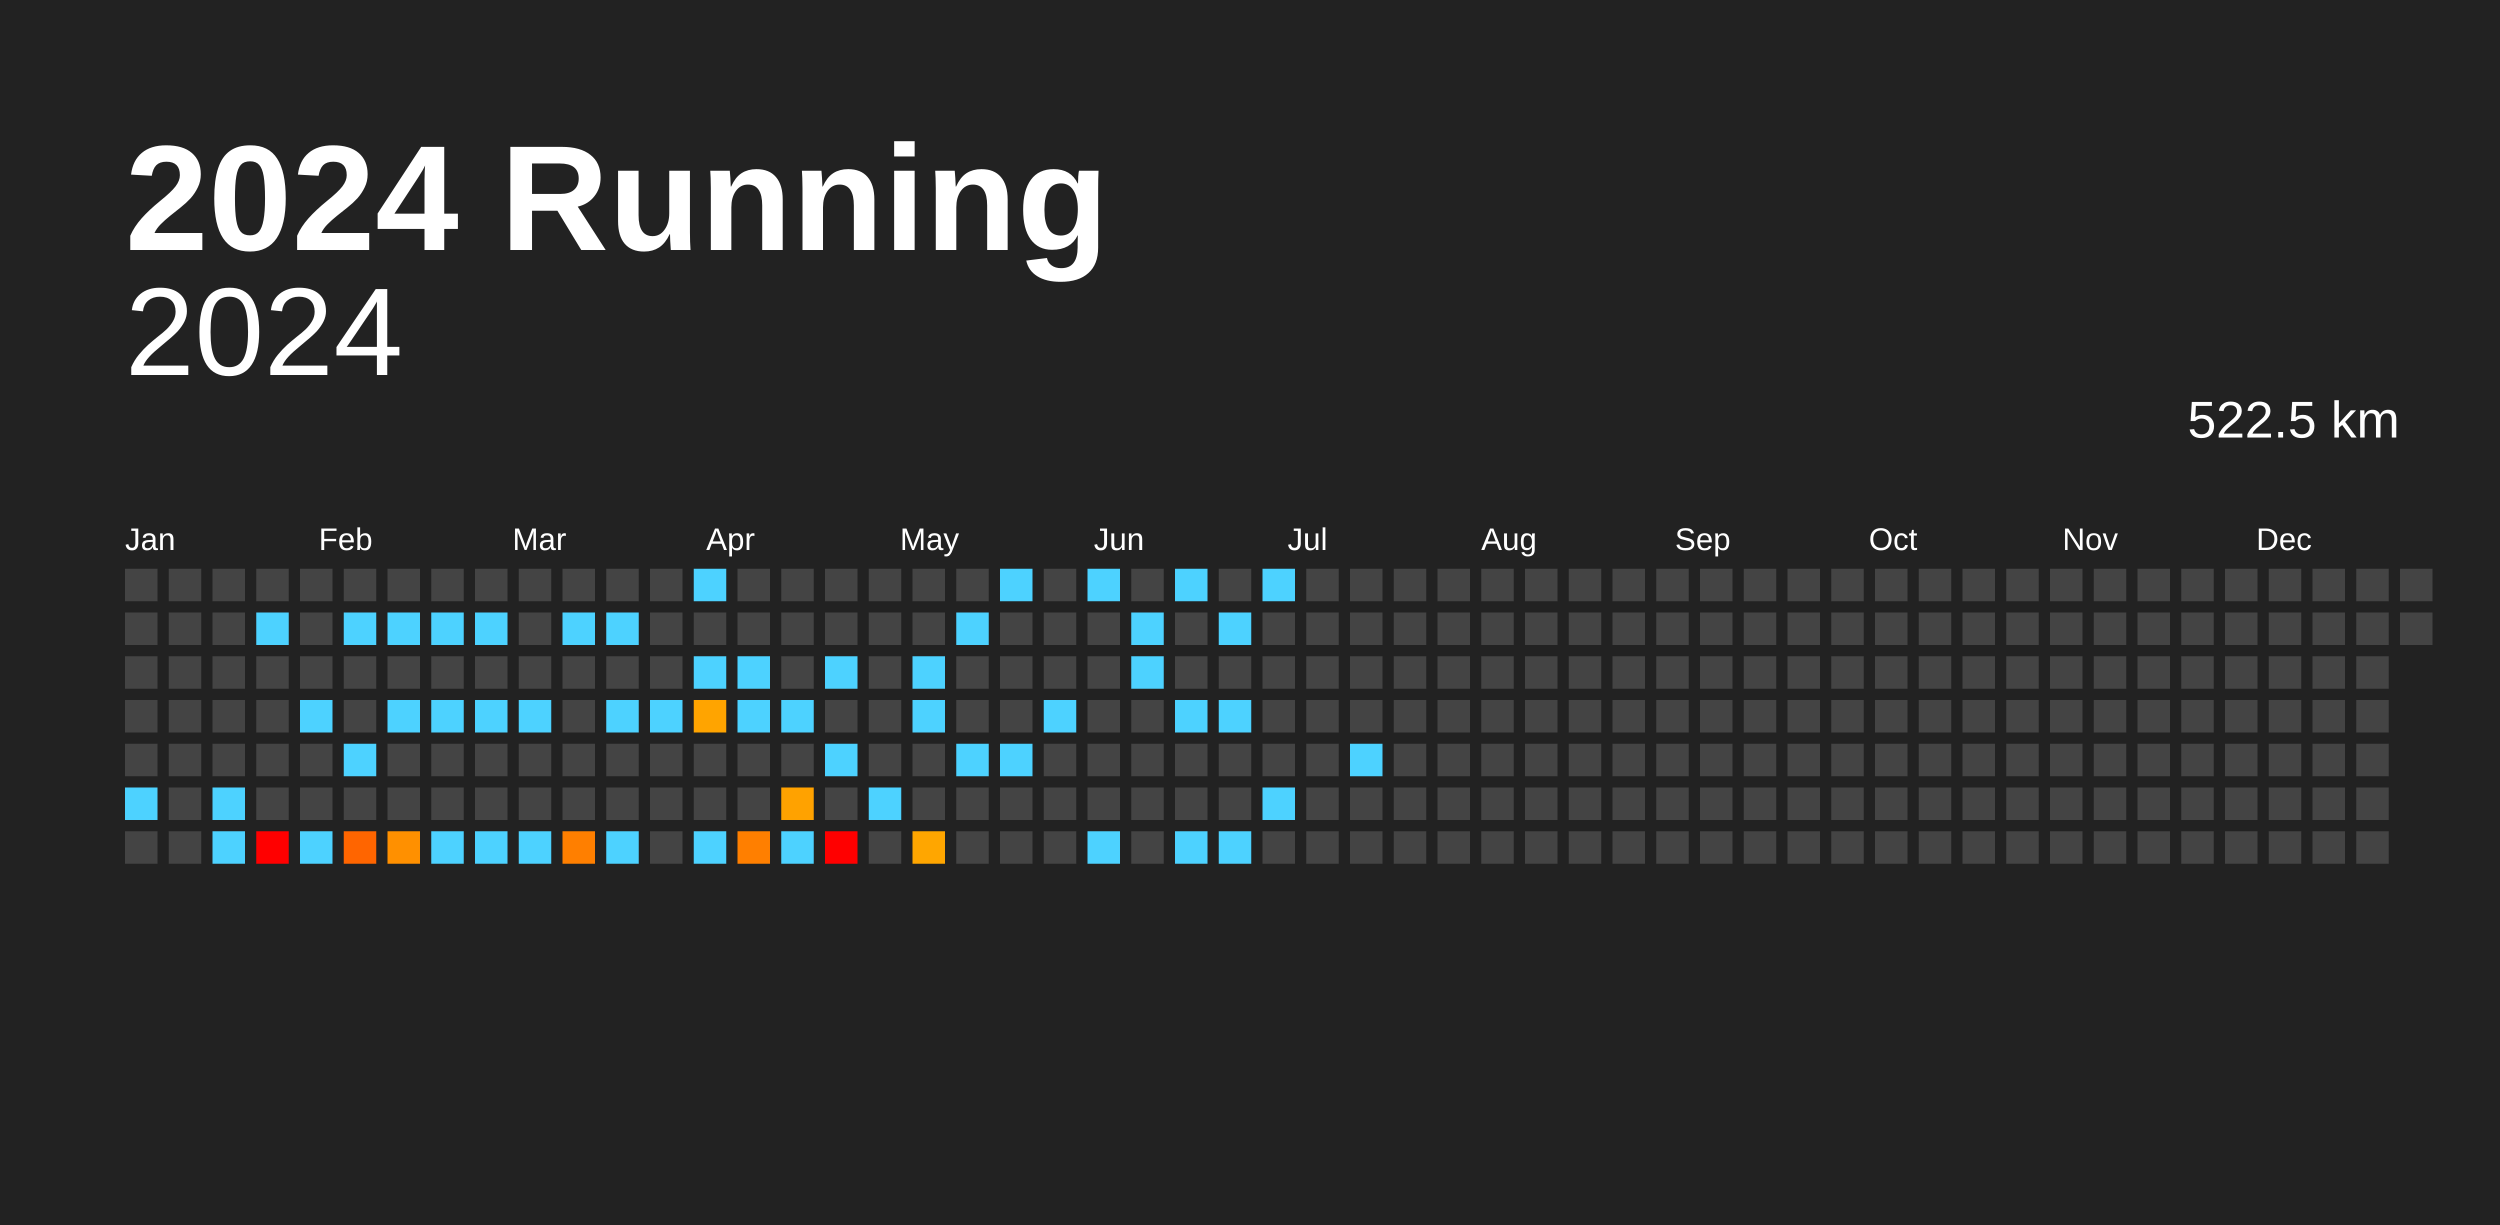
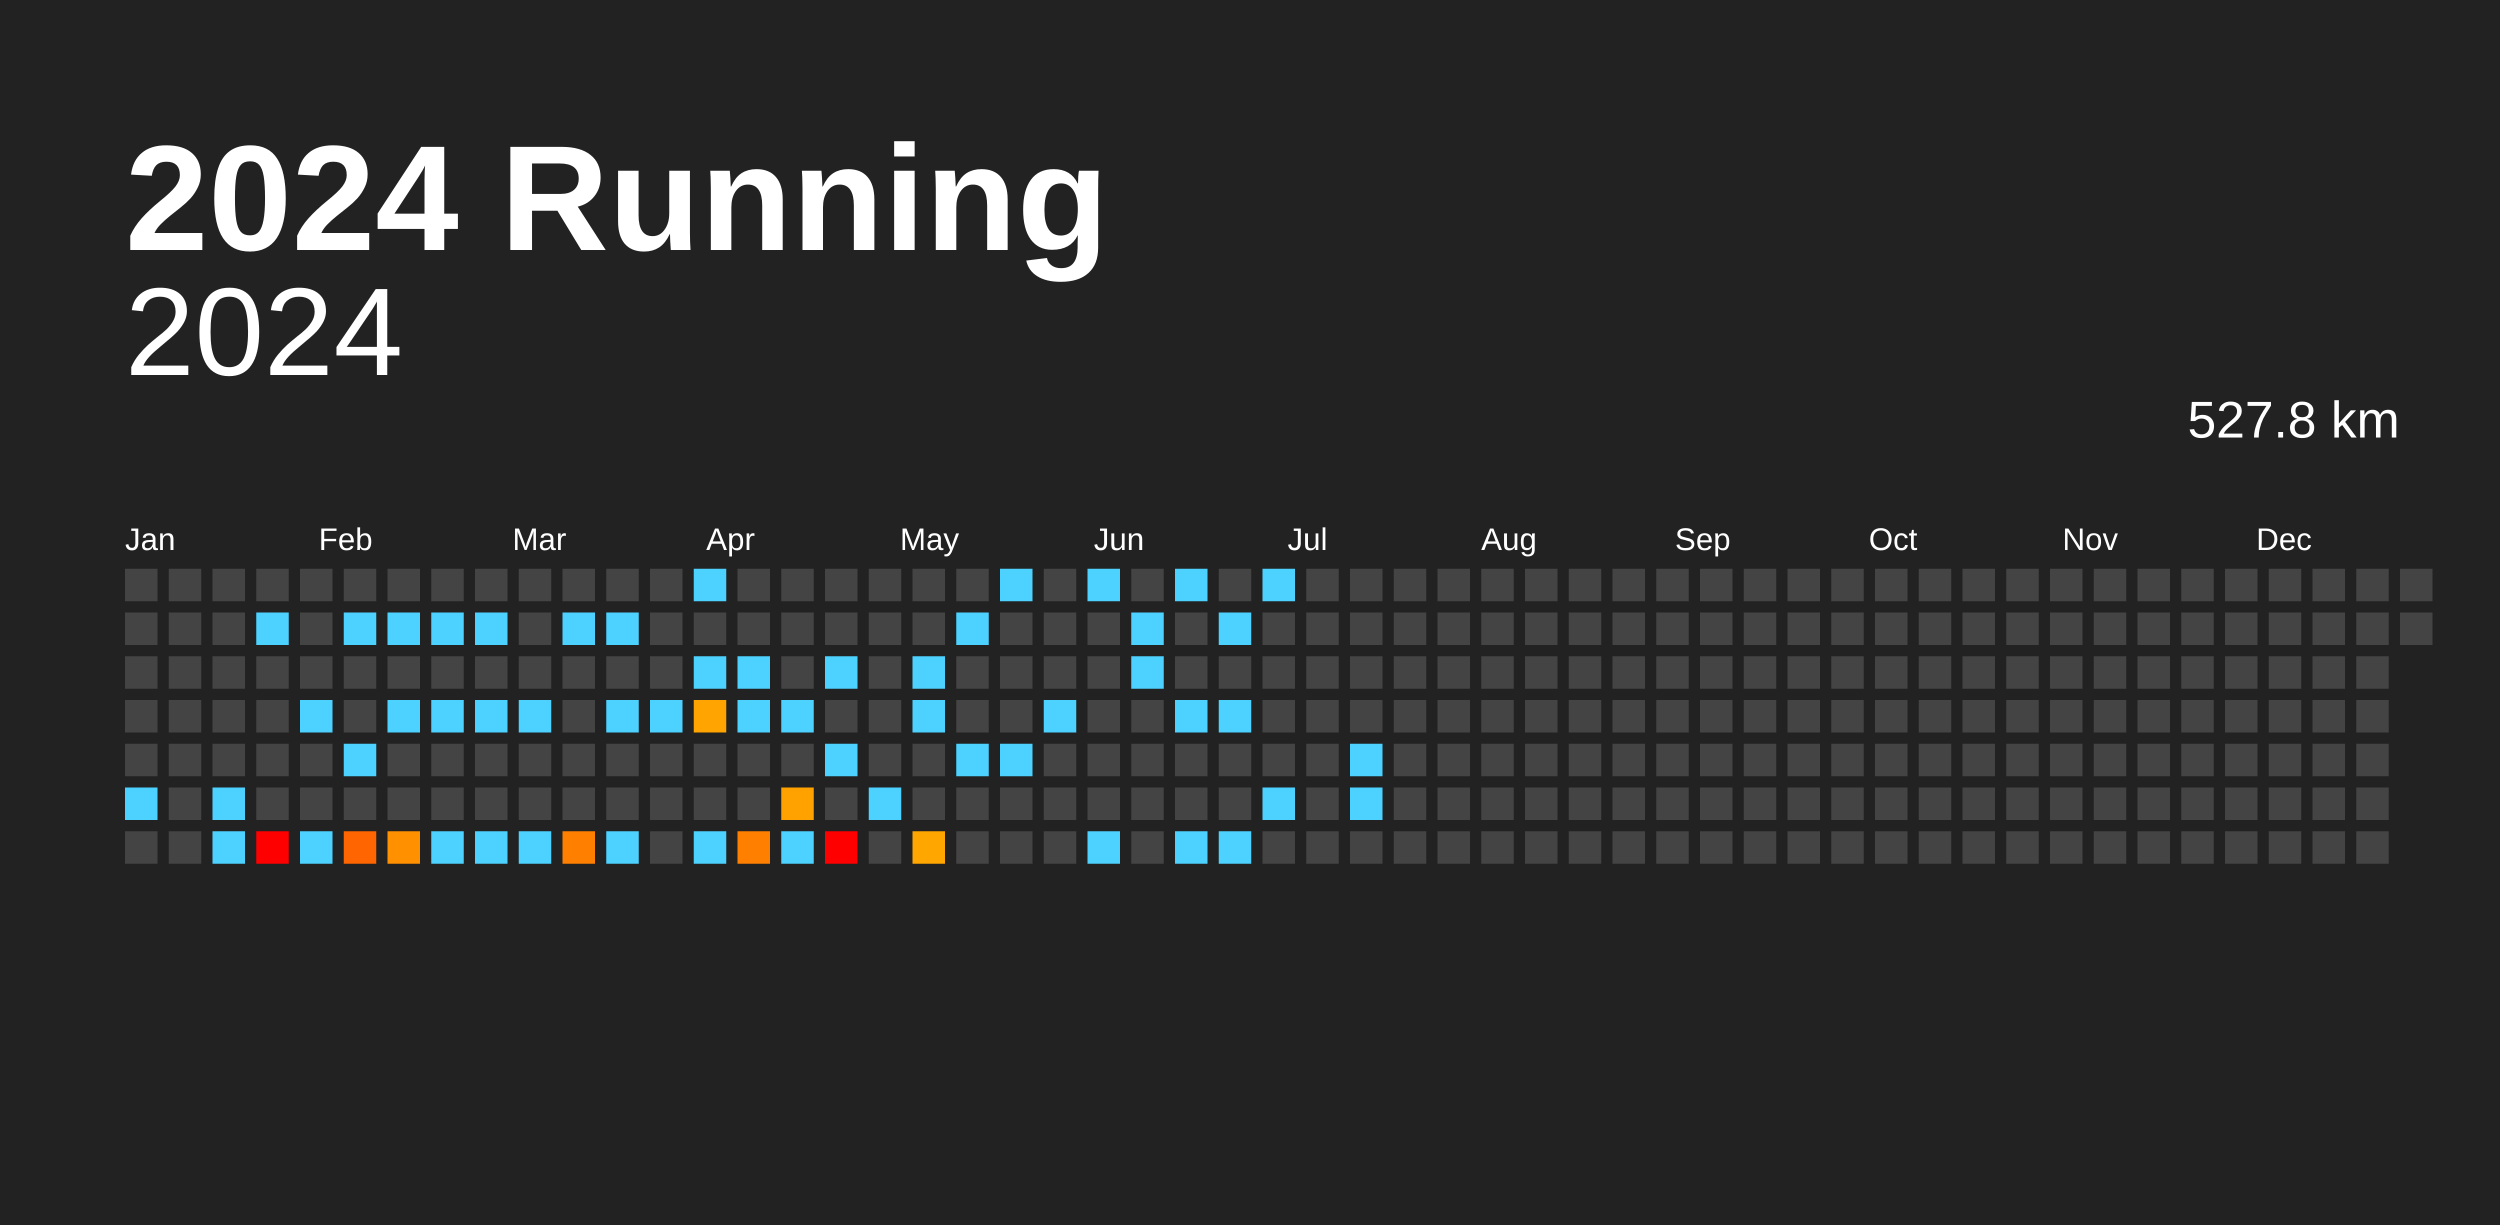
<svg xmlns="http://www.w3.org/2000/svg" baseProfile="full" height="98mm" version="1.1" viewBox="0,0,200,98" width="200mm">
  <defs />
  <rect fill="#222222" height="98" width="200" x="0" y="0" />
  <text fill="#FFFFFF" style="font-size:12px; font-family:Arial; font-weight:bold;" x="10" y="20">2024 Running</text>
  <text alignment-baseline="hanging" fill="#FFFFFF" style="font-size:10.0px; font-family:Arial;" x="10" y="30">2024</text>
-   <text alignment-baseline="hanging" fill="#FFFFFF" style="font-size:4.125px; font-family:Arial;" x="175" y="35">522.5 km</text>
+   <text alignment-baseline="hanging" fill="#FFFFFF" style="font-size:4.125px; font-family:Arial;" x="175" y="35">527.8 km</text>
  <text fill="#FFFFFF" style="font-size:2.5px; font-family:Arial" x="10.0" y="44">Jan</text>
  <text fill="#FFFFFF" style="font-size:2.5px; font-family:Arial" x="25.5" y="44">Feb</text>
  <text fill="#FFFFFF" style="font-size:2.5px; font-family:Arial" x="41.0" y="44">Mar</text>
  <text fill="#FFFFFF" style="font-size:2.5px; font-family:Arial" x="56.5" y="44">Apr</text>
  <text fill="#FFFFFF" style="font-size:2.5px; font-family:Arial" x="72.0" y="44">May</text>
  <text fill="#FFFFFF" style="font-size:2.5px; font-family:Arial" x="87.5" y="44">Jun</text>
  <text fill="#FFFFFF" style="font-size:2.5px; font-family:Arial" x="103.0" y="44">Jul</text>
  <text fill="#FFFFFF" style="font-size:2.5px; font-family:Arial" x="118.5" y="44">Aug</text>
  <text fill="#FFFFFF" style="font-size:2.5px; font-family:Arial" x="134.0" y="44">Sep</text>
  <text fill="#FFFFFF" style="font-size:2.5px; font-family:Arial" x="149.5" y="44">Oct</text>
  <text fill="#FFFFFF" style="font-size:2.5px; font-family:Arial" x="165.0" y="44">Nov</text>
  <text fill="#FFFFFF" style="font-size:2.5px; font-family:Arial" x="180.5" y="44">Dec</text>
  <rect fill="#444444" height="2.6" width="2.6" x="10.0" y="45.5" />
  <rect fill="#444444" height="2.6" width="2.6" x="10.0" y="49.0" />
  <rect fill="#444444" height="2.6" width="2.6" x="10.0" y="52.5" />
  <rect fill="#444444" height="2.6" width="2.6" x="10.0" y="56.0" />
  <rect fill="#444444" height="2.6" width="2.6" x="10.0" y="59.5" />
  <rect fill="#4dd2ff" height="2.6" width="2.6" x="10.0" y="63.0" />
  <rect fill="#444444" height="2.6" width="2.6" x="10.0" y="66.5" />
  <rect fill="#444444" height="2.6" width="2.6" x="13.5" y="45.5" />
  <rect fill="#444444" height="2.6" width="2.6" x="13.5" y="49.0" />
  <rect fill="#444444" height="2.6" width="2.6" x="13.5" y="52.5" />
  <rect fill="#444444" height="2.6" width="2.6" x="13.5" y="56.0" />
  <rect fill="#444444" height="2.6" width="2.6" x="13.5" y="59.5" />
  <rect fill="#444444" height="2.6" width="2.6" x="13.5" y="63.0" />
  <rect fill="#444444" height="2.6" width="2.6" x="13.5" y="66.5" />
  <rect fill="#444444" height="2.6" width="2.6" x="17.0" y="45.5" />
  <rect fill="#444444" height="2.6" width="2.6" x="17.0" y="49.0" />
  <rect fill="#444444" height="2.6" width="2.6" x="17.0" y="52.5" />
  <rect fill="#444444" height="2.6" width="2.6" x="17.0" y="56.0" />
  <rect fill="#444444" height="2.6" width="2.6" x="17.0" y="59.5" />
  <rect fill="#4dd2ff" height="2.6" width="2.6" x="17.0" y="63.0" />
  <rect fill="#4dd2ff" height="2.6" width="2.6" x="17.0" y="66.5" />
  <rect fill="#444444" height="2.6" width="2.6" x="20.5" y="45.5" />
  <rect fill="#4dd2ff" height="2.6" width="2.6" x="20.5" y="49.0" />
  <rect fill="#444444" height="2.6" width="2.6" x="20.5" y="52.5" />
  <rect fill="#444444" height="2.6" width="2.6" x="20.5" y="56.0" />
  <rect fill="#444444" height="2.6" width="2.6" x="20.5" y="59.5" />
  <rect fill="#444444" height="2.6" width="2.6" x="20.5" y="63.0" />
  <rect fill="red" height="2.6" width="2.6" x="20.5" y="66.5" />
  <rect fill="#444444" height="2.6" width="2.6" x="24.0" y="45.5" />
  <rect fill="#444444" height="2.6" width="2.6" x="24.0" y="49.0" />
  <rect fill="#444444" height="2.6" width="2.6" x="24.0" y="52.5" />
  <rect fill="#4dd2ff" height="2.6" width="2.6" x="24.0" y="56.0" />
  <rect fill="#444444" height="2.6" width="2.6" x="24.0" y="59.5" />
  <rect fill="#444444" height="2.6" width="2.6" x="24.0" y="63.0" />
  <rect fill="#4dd2ff" height="2.6" width="2.6" x="24.0" y="66.5" />
  <rect fill="#444444" height="2.6" width="2.6" x="27.5" y="45.5" />
  <rect fill="#4dd2ff" height="2.6" width="2.6" x="27.5" y="49.0" />
  <rect fill="#444444" height="2.6" width="2.6" x="27.5" y="52.5" />
  <rect fill="#444444" height="2.6" width="2.6" x="27.5" y="56.0" />
  <rect fill="#4dd2ff" height="2.6" width="2.6" x="27.5" y="59.5" />
  <rect fill="#444444" height="2.6" width="2.6" x="27.5" y="63.0" />
  <rect fill="#ff6500" height="2.6" width="2.6" x="27.5" y="66.5" />
  <rect fill="#444444" height="2.6" width="2.6" x="31.0" y="45.5" />
  <rect fill="#4dd2ff" height="2.6" width="2.6" x="31.0" y="49.0" />
  <rect fill="#444444" height="2.6" width="2.6" x="31.0" y="52.5" />
  <rect fill="#4dd2ff" height="2.6" width="2.6" x="31.0" y="56.0" />
  <rect fill="#444444" height="2.6" width="2.6" x="31.0" y="59.5" />
  <rect fill="#444444" height="2.6" width="2.6" x="31.0" y="63.0" />
  <rect fill="#ff9000" height="2.6" width="2.6" x="31.0" y="66.5" />
  <rect fill="#444444" height="2.6" width="2.6" x="34.5" y="45.5" />
  <rect fill="#4dd2ff" height="2.6" width="2.6" x="34.5" y="49.0" />
  <rect fill="#444444" height="2.6" width="2.6" x="34.5" y="52.5" />
  <rect fill="#4dd2ff" height="2.6" width="2.6" x="34.5" y="56.0" />
  <rect fill="#444444" height="2.6" width="2.6" x="34.5" y="59.5" />
  <rect fill="#444444" height="2.6" width="2.6" x="34.5" y="63.0" />
  <rect fill="#4dd2ff" height="2.6" width="2.6" x="34.5" y="66.5" />
  <rect fill="#444444" height="2.6" width="2.6" x="38.0" y="45.5" />
  <rect fill="#4dd2ff" height="2.6" width="2.6" x="38.0" y="49.0" />
  <rect fill="#444444" height="2.6" width="2.6" x="38.0" y="52.5" />
  <rect fill="#4dd2ff" height="2.6" width="2.6" x="38.0" y="56.0" />
  <rect fill="#444444" height="2.6" width="2.6" x="38.0" y="59.5" />
  <rect fill="#444444" height="2.6" width="2.6" x="38.0" y="63.0" />
  <rect fill="#4dd2ff" height="2.6" width="2.6" x="38.0" y="66.5" />
  <rect fill="#444444" height="2.6" width="2.6" x="41.5" y="45.5" />
  <rect fill="#444444" height="2.6" width="2.6" x="41.5" y="49.0" />
  <rect fill="#444444" height="2.6" width="2.6" x="41.5" y="52.5" />
  <rect fill="#4dd2ff" height="2.6" width="2.6" x="41.5" y="56.0" />
  <rect fill="#444444" height="2.6" width="2.6" x="41.5" y="59.5" />
  <rect fill="#444444" height="2.6" width="2.6" x="41.5" y="63.0" />
  <rect fill="#4dd2ff" height="2.6" width="2.6" x="41.5" y="66.5" />
  <rect fill="#444444" height="2.6" width="2.6" x="45.0" y="45.5" />
  <rect fill="#4dd2ff" height="2.6" width="2.6" x="45.0" y="49.0" />
  <rect fill="#444444" height="2.6" width="2.6" x="45.0" y="52.5" />
  <rect fill="#444444" height="2.6" width="2.6" x="45.0" y="56.0" />
  <rect fill="#444444" height="2.6" width="2.6" x="45.0" y="59.5" />
  <rect fill="#444444" height="2.6" width="2.6" x="45.0" y="63.0" />
  <rect fill="#ff7f00" height="2.6" width="2.6" x="45.0" y="66.5" />
  <rect fill="#444444" height="2.6" width="2.6" x="48.5" y="45.5" />
  <rect fill="#4dd2ff" height="2.6" width="2.6" x="48.5" y="49.0" />
  <rect fill="#444444" height="2.6" width="2.6" x="48.5" y="52.5" />
  <rect fill="#4dd2ff" height="2.6" width="2.6" x="48.5" y="56.0" />
  <rect fill="#444444" height="2.6" width="2.6" x="48.5" y="59.5" />
  <rect fill="#444444" height="2.6" width="2.6" x="48.5" y="63.0" />
  <rect fill="#4dd2ff" height="2.6" width="2.6" x="48.5" y="66.5" />
  <rect fill="#444444" height="2.6" width="2.6" x="52.0" y="45.5" />
  <rect fill="#444444" height="2.6" width="2.6" x="52.0" y="49.0" />
  <rect fill="#444444" height="2.6" width="2.6" x="52.0" y="52.5" />
  <rect fill="#4dd2ff" height="2.6" width="2.6" x="52.0" y="56.0" />
  <rect fill="#444444" height="2.6" width="2.6" x="52.0" y="59.5" />
  <rect fill="#444444" height="2.6" width="2.6" x="52.0" y="63.0" />
  <rect fill="#444444" height="2.6" width="2.6" x="52.0" y="66.5" />
  <rect fill="#4dd2ff" height="2.6" width="2.6" x="55.5" y="45.5" />
  <rect fill="#444444" height="2.6" width="2.6" x="55.5" y="49.0" />
  <rect fill="#4dd2ff" height="2.6" width="2.6" x="55.5" y="52.5" />
  <rect fill="#ffa400" height="2.6" width="2.6" x="55.5" y="56.0" />
  <rect fill="#444444" height="2.6" width="2.6" x="55.5" y="59.5" />
  <rect fill="#444444" height="2.6" width="2.6" x="55.5" y="63.0" />
  <rect fill="#4dd2ff" height="2.6" width="2.6" x="55.5" y="66.5" />
  <rect fill="#444444" height="2.6" width="2.6" x="59.0" y="45.5" />
  <rect fill="#444444" height="2.6" width="2.6" x="59.0" y="49.0" />
  <rect fill="#4dd2ff" height="2.6" width="2.6" x="59.0" y="52.5" />
  <rect fill="#4dd2ff" height="2.6" width="2.6" x="59.0" y="56.0" />
  <rect fill="#444444" height="2.6" width="2.6" x="59.0" y="59.5" />
  <rect fill="#444444" height="2.6" width="2.6" x="59.0" y="63.0" />
  <rect fill="#ff7f00" height="2.6" width="2.6" x="59.0" y="66.5" />
  <rect fill="#444444" height="2.6" width="2.6" x="62.5" y="45.5" />
  <rect fill="#444444" height="2.6" width="2.6" x="62.5" y="49.0" />
  <rect fill="#444444" height="2.6" width="2.6" x="62.5" y="52.5" />
  <rect fill="#4dd2ff" height="2.6" width="2.6" x="62.5" y="56.0" />
  <rect fill="#444444" height="2.6" width="2.6" x="62.5" y="59.5" />
  <rect fill="#ffa200" height="2.6" width="2.6" x="62.5" y="63.0" />
  <rect fill="#4dd2ff" height="2.6" width="2.6" x="62.5" y="66.5" />
  <rect fill="#444444" height="2.6" width="2.6" x="66.0" y="45.5" />
  <rect fill="#444444" height="2.6" width="2.6" x="66.0" y="49.0" />
  <rect fill="#4dd2ff" height="2.6" width="2.6" x="66.0" y="52.5" />
  <rect fill="#444444" height="2.6" width="2.6" x="66.0" y="56.0" />
  <rect fill="#4dd2ff" height="2.6" width="2.6" x="66.0" y="59.5" />
  <rect fill="#444444" height="2.6" width="2.6" x="66.0" y="63.0" />
  <rect fill="red" height="2.6" width="2.6" x="66.0" y="66.5" />
  <rect fill="#444444" height="2.6" width="2.6" x="69.5" y="45.5" />
  <rect fill="#444444" height="2.6" width="2.6" x="69.5" y="49.0" />
  <rect fill="#444444" height="2.6" width="2.6" x="69.5" y="52.5" />
  <rect fill="#444444" height="2.6" width="2.6" x="69.5" y="56.0" />
  <rect fill="#444444" height="2.6" width="2.6" x="69.5" y="59.5" />
  <rect fill="#4dd2ff" height="2.6" width="2.6" x="69.5" y="63.0" />
  <rect fill="#444444" height="2.6" width="2.6" x="69.5" y="66.5" />
  <rect fill="#444444" height="2.6" width="2.6" x="73.0" y="45.5" />
  <rect fill="#444444" height="2.6" width="2.6" x="73.0" y="49.0" />
  <rect fill="#4dd2ff" height="2.6" width="2.6" x="73.0" y="52.5" />
  <rect fill="#4dd2ff" height="2.6" width="2.6" x="73.0" y="56.0" />
  <rect fill="#444444" height="2.6" width="2.6" x="73.0" y="59.5" />
  <rect fill="#444444" height="2.6" width="2.6" x="73.0" y="63.0" />
  <rect fill="#ffa600" height="2.6" width="2.6" x="73.0" y="66.5" />
  <rect fill="#444444" height="2.6" width="2.6" x="76.5" y="45.5" />
  <rect fill="#4dd2ff" height="2.6" width="2.6" x="76.5" y="49.0" />
  <rect fill="#444444" height="2.6" width="2.6" x="76.5" y="52.5" />
  <rect fill="#444444" height="2.6" width="2.6" x="76.5" y="56.0" />
  <rect fill="#4dd2ff" height="2.6" width="2.6" x="76.5" y="59.5" />
  <rect fill="#444444" height="2.6" width="2.6" x="76.5" y="63.0" />
  <rect fill="#444444" height="2.6" width="2.6" x="76.5" y="66.5" />
  <rect fill="#4dd2ff" height="2.6" width="2.6" x="80.0" y="45.5" />
  <rect fill="#444444" height="2.6" width="2.6" x="80.0" y="49.0" />
  <rect fill="#444444" height="2.6" width="2.6" x="80.0" y="52.5" />
  <rect fill="#444444" height="2.6" width="2.6" x="80.0" y="56.0" />
  <rect fill="#4dd2ff" height="2.6" width="2.6" x="80.0" y="59.5" />
  <rect fill="#444444" height="2.6" width="2.6" x="80.0" y="63.0" />
  <rect fill="#444444" height="2.6" width="2.6" x="80.0" y="66.5" />
  <rect fill="#444444" height="2.6" width="2.6" x="83.5" y="45.5" />
  <rect fill="#444444" height="2.6" width="2.6" x="83.5" y="49.0" />
  <rect fill="#444444" height="2.6" width="2.6" x="83.5" y="52.5" />
  <rect fill="#4dd2ff" height="2.6" width="2.6" x="83.5" y="56.0" />
  <rect fill="#444444" height="2.6" width="2.6" x="83.5" y="59.5" />
  <rect fill="#444444" height="2.6" width="2.6" x="83.5" y="63.0" />
  <rect fill="#444444" height="2.6" width="2.6" x="83.5" y="66.5" />
  <rect fill="#4dd2ff" height="2.6" width="2.6" x="87.0" y="45.5" />
  <rect fill="#444444" height="2.6" width="2.6" x="87.0" y="49.0" />
  <rect fill="#444444" height="2.6" width="2.6" x="87.0" y="52.5" />
  <rect fill="#444444" height="2.6" width="2.6" x="87.0" y="56.0" />
  <rect fill="#444444" height="2.6" width="2.6" x="87.0" y="59.5" />
  <rect fill="#444444" height="2.6" width="2.6" x="87.0" y="63.0" />
  <rect fill="#4dd2ff" height="2.6" width="2.6" x="87.0" y="66.5" />
  <rect fill="#444444" height="2.6" width="2.6" x="90.5" y="45.5" />
  <rect fill="#4dd2ff" height="2.6" width="2.6" x="90.5" y="49.0" />
  <rect fill="#4dd2ff" height="2.6" width="2.6" x="90.5" y="52.5" />
  <rect fill="#444444" height="2.6" width="2.6" x="90.5" y="56.0" />
  <rect fill="#444444" height="2.6" width="2.6" x="90.5" y="59.5" />
  <rect fill="#444444" height="2.6" width="2.6" x="90.5" y="63.0" />
  <rect fill="#444444" height="2.6" width="2.6" x="90.5" y="66.5" />
  <rect fill="#4dd2ff" height="2.6" width="2.6" x="94.0" y="45.5" />
  <rect fill="#444444" height="2.6" width="2.6" x="94.0" y="49.0" />
  <rect fill="#444444" height="2.6" width="2.6" x="94.0" y="52.5" />
  <rect fill="#4dd2ff" height="2.6" width="2.6" x="94.0" y="56.0" />
  <rect fill="#444444" height="2.6" width="2.6" x="94.0" y="59.5" />
  <rect fill="#444444" height="2.6" width="2.6" x="94.0" y="63.0" />
  <rect fill="#4dd2ff" height="2.6" width="2.6" x="94.0" y="66.5" />
  <rect fill="#444444" height="2.6" width="2.6" x="97.5" y="45.5" />
  <rect fill="#4dd2ff" height="2.6" width="2.6" x="97.5" y="49.0" />
  <rect fill="#444444" height="2.6" width="2.6" x="97.5" y="52.5" />
  <rect fill="#4dd2ff" height="2.6" width="2.6" x="97.5" y="56.0" />
  <rect fill="#444444" height="2.6" width="2.6" x="97.5" y="59.5" />
  <rect fill="#444444" height="2.6" width="2.6" x="97.5" y="63.0" />
  <rect fill="#4dd2ff" height="2.6" width="2.6" x="97.5" y="66.5" />
  <rect fill="#4dd2ff" height="2.6" width="2.6" x="101.0" y="45.5" />
  <rect fill="#444444" height="2.6" width="2.6" x="101.0" y="49.0" />
  <rect fill="#444444" height="2.6" width="2.6" x="101.0" y="52.5" />
  <rect fill="#444444" height="2.6" width="2.6" x="101.0" y="56.0" />
  <rect fill="#444444" height="2.6" width="2.6" x="101.0" y="59.5" />
  <rect fill="#4dd2ff" height="2.6" width="2.6" x="101.0" y="63.0" />
  <rect fill="#444444" height="2.6" width="2.6" x="101.0" y="66.5" />
  <rect fill="#444444" height="2.6" width="2.6" x="104.5" y="45.5" />
  <rect fill="#444444" height="2.6" width="2.6" x="104.5" y="49.0" />
  <rect fill="#444444" height="2.6" width="2.6" x="104.5" y="52.5" />
  <rect fill="#444444" height="2.6" width="2.6" x="104.5" y="56.0" />
  <rect fill="#444444" height="2.6" width="2.6" x="104.5" y="59.5" />
  <rect fill="#444444" height="2.6" width="2.6" x="104.5" y="63.0" />
  <rect fill="#444444" height="2.6" width="2.6" x="104.5" y="66.5" />
  <rect fill="#444444" height="2.6" width="2.6" x="108.0" y="45.5" />
  <rect fill="#444444" height="2.6" width="2.6" x="108.0" y="49.0" />
  <rect fill="#444444" height="2.6" width="2.6" x="108.0" y="52.5" />
  <rect fill="#444444" height="2.6" width="2.6" x="108.0" y="56.0" />
  <rect fill="#4dd2ff" height="2.6" width="2.6" x="108.0" y="59.5" />
-   <rect fill="#444444" height="2.6" width="2.6" x="108.0" y="63.0" />
+   <rect fill="#4dd2ff" height="2.6" width="2.6" x="108.0" y="63.0" />
  <rect fill="#444444" height="2.6" width="2.6" x="108.0" y="66.5" />
  <rect fill="#444444" height="2.6" width="2.6" x="111.5" y="45.5" />
  <rect fill="#444444" height="2.6" width="2.6" x="111.5" y="49.0" />
  <rect fill="#444444" height="2.6" width="2.6" x="111.5" y="52.5" />
  <rect fill="#444444" height="2.6" width="2.6" x="111.5" y="56.0" />
  <rect fill="#444444" height="2.6" width="2.6" x="111.5" y="59.5" />
  <rect fill="#444444" height="2.6" width="2.6" x="111.5" y="63.0" />
  <rect fill="#444444" height="2.6" width="2.6" x="111.5" y="66.5" />
  <rect fill="#444444" height="2.6" width="2.6" x="115.0" y="45.5" />
  <rect fill="#444444" height="2.6" width="2.6" x="115.0" y="49.0" />
  <rect fill="#444444" height="2.6" width="2.6" x="115.0" y="52.5" />
  <rect fill="#444444" height="2.6" width="2.6" x="115.0" y="56.0" />
  <rect fill="#444444" height="2.6" width="2.6" x="115.0" y="59.5" />
  <rect fill="#444444" height="2.6" width="2.6" x="115.0" y="63.0" />
  <rect fill="#444444" height="2.6" width="2.6" x="115.0" y="66.5" />
  <rect fill="#444444" height="2.6" width="2.6" x="118.5" y="45.5" />
  <rect fill="#444444" height="2.6" width="2.6" x="118.5" y="49.0" />
  <rect fill="#444444" height="2.6" width="2.6" x="118.5" y="52.5" />
  <rect fill="#444444" height="2.6" width="2.6" x="118.5" y="56.0" />
  <rect fill="#444444" height="2.6" width="2.6" x="118.5" y="59.5" />
  <rect fill="#444444" height="2.6" width="2.6" x="118.5" y="63.0" />
  <rect fill="#444444" height="2.6" width="2.6" x="118.5" y="66.5" />
  <rect fill="#444444" height="2.6" width="2.6" x="122.0" y="45.5" />
  <rect fill="#444444" height="2.6" width="2.6" x="122.0" y="49.0" />
  <rect fill="#444444" height="2.6" width="2.6" x="122.0" y="52.5" />
  <rect fill="#444444" height="2.6" width="2.6" x="122.0" y="56.0" />
  <rect fill="#444444" height="2.6" width="2.6" x="122.0" y="59.5" />
  <rect fill="#444444" height="2.6" width="2.6" x="122.0" y="63.0" />
  <rect fill="#444444" height="2.6" width="2.6" x="122.0" y="66.5" />
  <rect fill="#444444" height="2.6" width="2.6" x="125.5" y="45.5" />
  <rect fill="#444444" height="2.6" width="2.6" x="125.5" y="49.0" />
  <rect fill="#444444" height="2.6" width="2.6" x="125.5" y="52.5" />
  <rect fill="#444444" height="2.6" width="2.6" x="125.5" y="56.0" />
  <rect fill="#444444" height="2.6" width="2.6" x="125.5" y="59.5" />
  <rect fill="#444444" height="2.6" width="2.6" x="125.5" y="63.0" />
  <rect fill="#444444" height="2.6" width="2.6" x="125.5" y="66.5" />
  <rect fill="#444444" height="2.6" width="2.6" x="129.0" y="45.5" />
  <rect fill="#444444" height="2.6" width="2.6" x="129.0" y="49.0" />
  <rect fill="#444444" height="2.6" width="2.6" x="129.0" y="52.5" />
  <rect fill="#444444" height="2.6" width="2.6" x="129.0" y="56.0" />
  <rect fill="#444444" height="2.6" width="2.6" x="129.0" y="59.5" />
  <rect fill="#444444" height="2.6" width="2.6" x="129.0" y="63.0" />
  <rect fill="#444444" height="2.6" width="2.6" x="129.0" y="66.5" />
  <rect fill="#444444" height="2.6" width="2.6" x="132.5" y="45.5" />
  <rect fill="#444444" height="2.6" width="2.6" x="132.5" y="49.0" />
  <rect fill="#444444" height="2.6" width="2.6" x="132.5" y="52.5" />
  <rect fill="#444444" height="2.6" width="2.6" x="132.5" y="56.0" />
  <rect fill="#444444" height="2.6" width="2.6" x="132.5" y="59.5" />
  <rect fill="#444444" height="2.6" width="2.6" x="132.5" y="63.0" />
  <rect fill="#444444" height="2.6" width="2.6" x="132.5" y="66.5" />
  <rect fill="#444444" height="2.6" width="2.6" x="136.0" y="45.5" />
  <rect fill="#444444" height="2.6" width="2.6" x="136.0" y="49.0" />
  <rect fill="#444444" height="2.6" width="2.6" x="136.0" y="52.5" />
  <rect fill="#444444" height="2.6" width="2.6" x="136.0" y="56.0" />
  <rect fill="#444444" height="2.6" width="2.6" x="136.0" y="59.5" />
  <rect fill="#444444" height="2.6" width="2.6" x="136.0" y="63.0" />
  <rect fill="#444444" height="2.6" width="2.6" x="136.0" y="66.5" />
  <rect fill="#444444" height="2.6" width="2.6" x="139.5" y="45.5" />
  <rect fill="#444444" height="2.6" width="2.6" x="139.5" y="49.0" />
  <rect fill="#444444" height="2.6" width="2.6" x="139.5" y="52.5" />
  <rect fill="#444444" height="2.6" width="2.6" x="139.5" y="56.0" />
  <rect fill="#444444" height="2.6" width="2.6" x="139.5" y="59.5" />
  <rect fill="#444444" height="2.6" width="2.6" x="139.5" y="63.0" />
  <rect fill="#444444" height="2.6" width="2.6" x="139.5" y="66.5" />
  <rect fill="#444444" height="2.6" width="2.6" x="143.0" y="45.5" />
  <rect fill="#444444" height="2.6" width="2.6" x="143.0" y="49.0" />
  <rect fill="#444444" height="2.6" width="2.6" x="143.0" y="52.5" />
  <rect fill="#444444" height="2.6" width="2.6" x="143.0" y="56.0" />
  <rect fill="#444444" height="2.6" width="2.6" x="143.0" y="59.5" />
  <rect fill="#444444" height="2.6" width="2.6" x="143.0" y="63.0" />
  <rect fill="#444444" height="2.6" width="2.6" x="143.0" y="66.5" />
  <rect fill="#444444" height="2.6" width="2.6" x="146.5" y="45.5" />
  <rect fill="#444444" height="2.6" width="2.6" x="146.5" y="49.0" />
  <rect fill="#444444" height="2.6" width="2.6" x="146.5" y="52.5" />
  <rect fill="#444444" height="2.6" width="2.6" x="146.5" y="56.0" />
  <rect fill="#444444" height="2.6" width="2.6" x="146.5" y="59.5" />
  <rect fill="#444444" height="2.6" width="2.6" x="146.5" y="63.0" />
  <rect fill="#444444" height="2.6" width="2.6" x="146.5" y="66.5" />
  <rect fill="#444444" height="2.6" width="2.6" x="150.0" y="45.5" />
  <rect fill="#444444" height="2.6" width="2.6" x="150.0" y="49.0" />
  <rect fill="#444444" height="2.6" width="2.6" x="150.0" y="52.5" />
  <rect fill="#444444" height="2.6" width="2.6" x="150.0" y="56.0" />
  <rect fill="#444444" height="2.6" width="2.6" x="150.0" y="59.5" />
  <rect fill="#444444" height="2.6" width="2.6" x="150.0" y="63.0" />
  <rect fill="#444444" height="2.6" width="2.6" x="150.0" y="66.5" />
  <rect fill="#444444" height="2.6" width="2.6" x="153.5" y="45.5" />
  <rect fill="#444444" height="2.6" width="2.6" x="153.5" y="49.0" />
  <rect fill="#444444" height="2.6" width="2.6" x="153.5" y="52.5" />
  <rect fill="#444444" height="2.6" width="2.6" x="153.5" y="56.0" />
  <rect fill="#444444" height="2.6" width="2.6" x="153.5" y="59.5" />
  <rect fill="#444444" height="2.6" width="2.6" x="153.5" y="63.0" />
  <rect fill="#444444" height="2.6" width="2.6" x="153.5" y="66.5" />
  <rect fill="#444444" height="2.6" width="2.6" x="157.0" y="45.5" />
  <rect fill="#444444" height="2.6" width="2.6" x="157.0" y="49.0" />
  <rect fill="#444444" height="2.6" width="2.6" x="157.0" y="52.5" />
  <rect fill="#444444" height="2.6" width="2.6" x="157.0" y="56.0" />
  <rect fill="#444444" height="2.6" width="2.6" x="157.0" y="59.5" />
  <rect fill="#444444" height="2.6" width="2.6" x="157.0" y="63.0" />
  <rect fill="#444444" height="2.6" width="2.6" x="157.0" y="66.5" />
  <rect fill="#444444" height="2.6" width="2.6" x="160.5" y="45.5" />
  <rect fill="#444444" height="2.6" width="2.6" x="160.5" y="49.0" />
  <rect fill="#444444" height="2.6" width="2.6" x="160.5" y="52.5" />
  <rect fill="#444444" height="2.6" width="2.6" x="160.5" y="56.0" />
  <rect fill="#444444" height="2.6" width="2.6" x="160.5" y="59.5" />
  <rect fill="#444444" height="2.6" width="2.6" x="160.5" y="63.0" />
  <rect fill="#444444" height="2.6" width="2.6" x="160.5" y="66.5" />
  <rect fill="#444444" height="2.6" width="2.6" x="164.0" y="45.5" />
  <rect fill="#444444" height="2.6" width="2.6" x="164.0" y="49.0" />
  <rect fill="#444444" height="2.6" width="2.6" x="164.0" y="52.5" />
  <rect fill="#444444" height="2.6" width="2.6" x="164.0" y="56.0" />
  <rect fill="#444444" height="2.6" width="2.6" x="164.0" y="59.5" />
  <rect fill="#444444" height="2.6" width="2.6" x="164.0" y="63.0" />
  <rect fill="#444444" height="2.6" width="2.6" x="164.0" y="66.5" />
  <rect fill="#444444" height="2.6" width="2.6" x="167.5" y="45.5" />
  <rect fill="#444444" height="2.6" width="2.6" x="167.5" y="49.0" />
  <rect fill="#444444" height="2.6" width="2.6" x="167.5" y="52.5" />
  <rect fill="#444444" height="2.6" width="2.6" x="167.5" y="56.0" />
  <rect fill="#444444" height="2.6" width="2.6" x="167.5" y="59.5" />
  <rect fill="#444444" height="2.6" width="2.6" x="167.5" y="63.0" />
  <rect fill="#444444" height="2.6" width="2.6" x="167.5" y="66.5" />
  <rect fill="#444444" height="2.6" width="2.6" x="171.0" y="45.5" />
  <rect fill="#444444" height="2.6" width="2.6" x="171.0" y="49.0" />
  <rect fill="#444444" height="2.6" width="2.6" x="171.0" y="52.5" />
  <rect fill="#444444" height="2.6" width="2.6" x="171.0" y="56.0" />
  <rect fill="#444444" height="2.6" width="2.6" x="171.0" y="59.5" />
  <rect fill="#444444" height="2.6" width="2.6" x="171.0" y="63.0" />
  <rect fill="#444444" height="2.6" width="2.6" x="171.0" y="66.5" />
  <rect fill="#444444" height="2.6" width="2.6" x="174.5" y="45.5" />
  <rect fill="#444444" height="2.6" width="2.6" x="174.5" y="49.0" />
  <rect fill="#444444" height="2.6" width="2.6" x="174.5" y="52.5" />
  <rect fill="#444444" height="2.6" width="2.6" x="174.5" y="56.0" />
  <rect fill="#444444" height="2.6" width="2.6" x="174.5" y="59.5" />
  <rect fill="#444444" height="2.6" width="2.6" x="174.5" y="63.0" />
  <rect fill="#444444" height="2.6" width="2.6" x="174.5" y="66.5" />
  <rect fill="#444444" height="2.6" width="2.6" x="178.0" y="45.5" />
  <rect fill="#444444" height="2.6" width="2.6" x="178.0" y="49.0" />
  <rect fill="#444444" height="2.6" width="2.6" x="178.0" y="52.5" />
  <rect fill="#444444" height="2.6" width="2.6" x="178.0" y="56.0" />
  <rect fill="#444444" height="2.6" width="2.6" x="178.0" y="59.5" />
  <rect fill="#444444" height="2.6" width="2.6" x="178.0" y="63.0" />
  <rect fill="#444444" height="2.6" width="2.6" x="178.0" y="66.5" />
  <rect fill="#444444" height="2.6" width="2.6" x="181.5" y="45.5" />
  <rect fill="#444444" height="2.6" width="2.6" x="181.5" y="49.0" />
  <rect fill="#444444" height="2.6" width="2.6" x="181.5" y="52.5" />
  <rect fill="#444444" height="2.6" width="2.6" x="181.5" y="56.0" />
  <rect fill="#444444" height="2.6" width="2.6" x="181.5" y="59.5" />
  <rect fill="#444444" height="2.6" width="2.6" x="181.5" y="63.0" />
  <rect fill="#444444" height="2.6" width="2.6" x="181.5" y="66.5" />
  <rect fill="#444444" height="2.6" width="2.6" x="185.0" y="45.5" />
  <rect fill="#444444" height="2.6" width="2.6" x="185.0" y="49.0" />
  <rect fill="#444444" height="2.6" width="2.6" x="185.0" y="52.5" />
  <rect fill="#444444" height="2.6" width="2.6" x="185.0" y="56.0" />
  <rect fill="#444444" height="2.6" width="2.6" x="185.0" y="59.5" />
  <rect fill="#444444" height="2.6" width="2.6" x="185.0" y="63.0" />
  <rect fill="#444444" height="2.6" width="2.6" x="185.0" y="66.5" />
  <rect fill="#444444" height="2.6" width="2.6" x="188.5" y="45.5" />
  <rect fill="#444444" height="2.6" width="2.6" x="188.5" y="49.0" />
  <rect fill="#444444" height="2.6" width="2.6" x="188.5" y="52.5" />
  <rect fill="#444444" height="2.6" width="2.6" x="188.5" y="56.0" />
  <rect fill="#444444" height="2.6" width="2.6" x="188.5" y="59.5" />
  <rect fill="#444444" height="2.6" width="2.6" x="188.5" y="63.0" />
  <rect fill="#444444" height="2.6" width="2.6" x="188.5" y="66.5" />
  <rect fill="#444444" height="2.6" width="2.6" x="192.0" y="45.5" />
  <rect fill="#444444" height="2.6" width="2.6" x="192.0" y="49.0" />
</svg>
